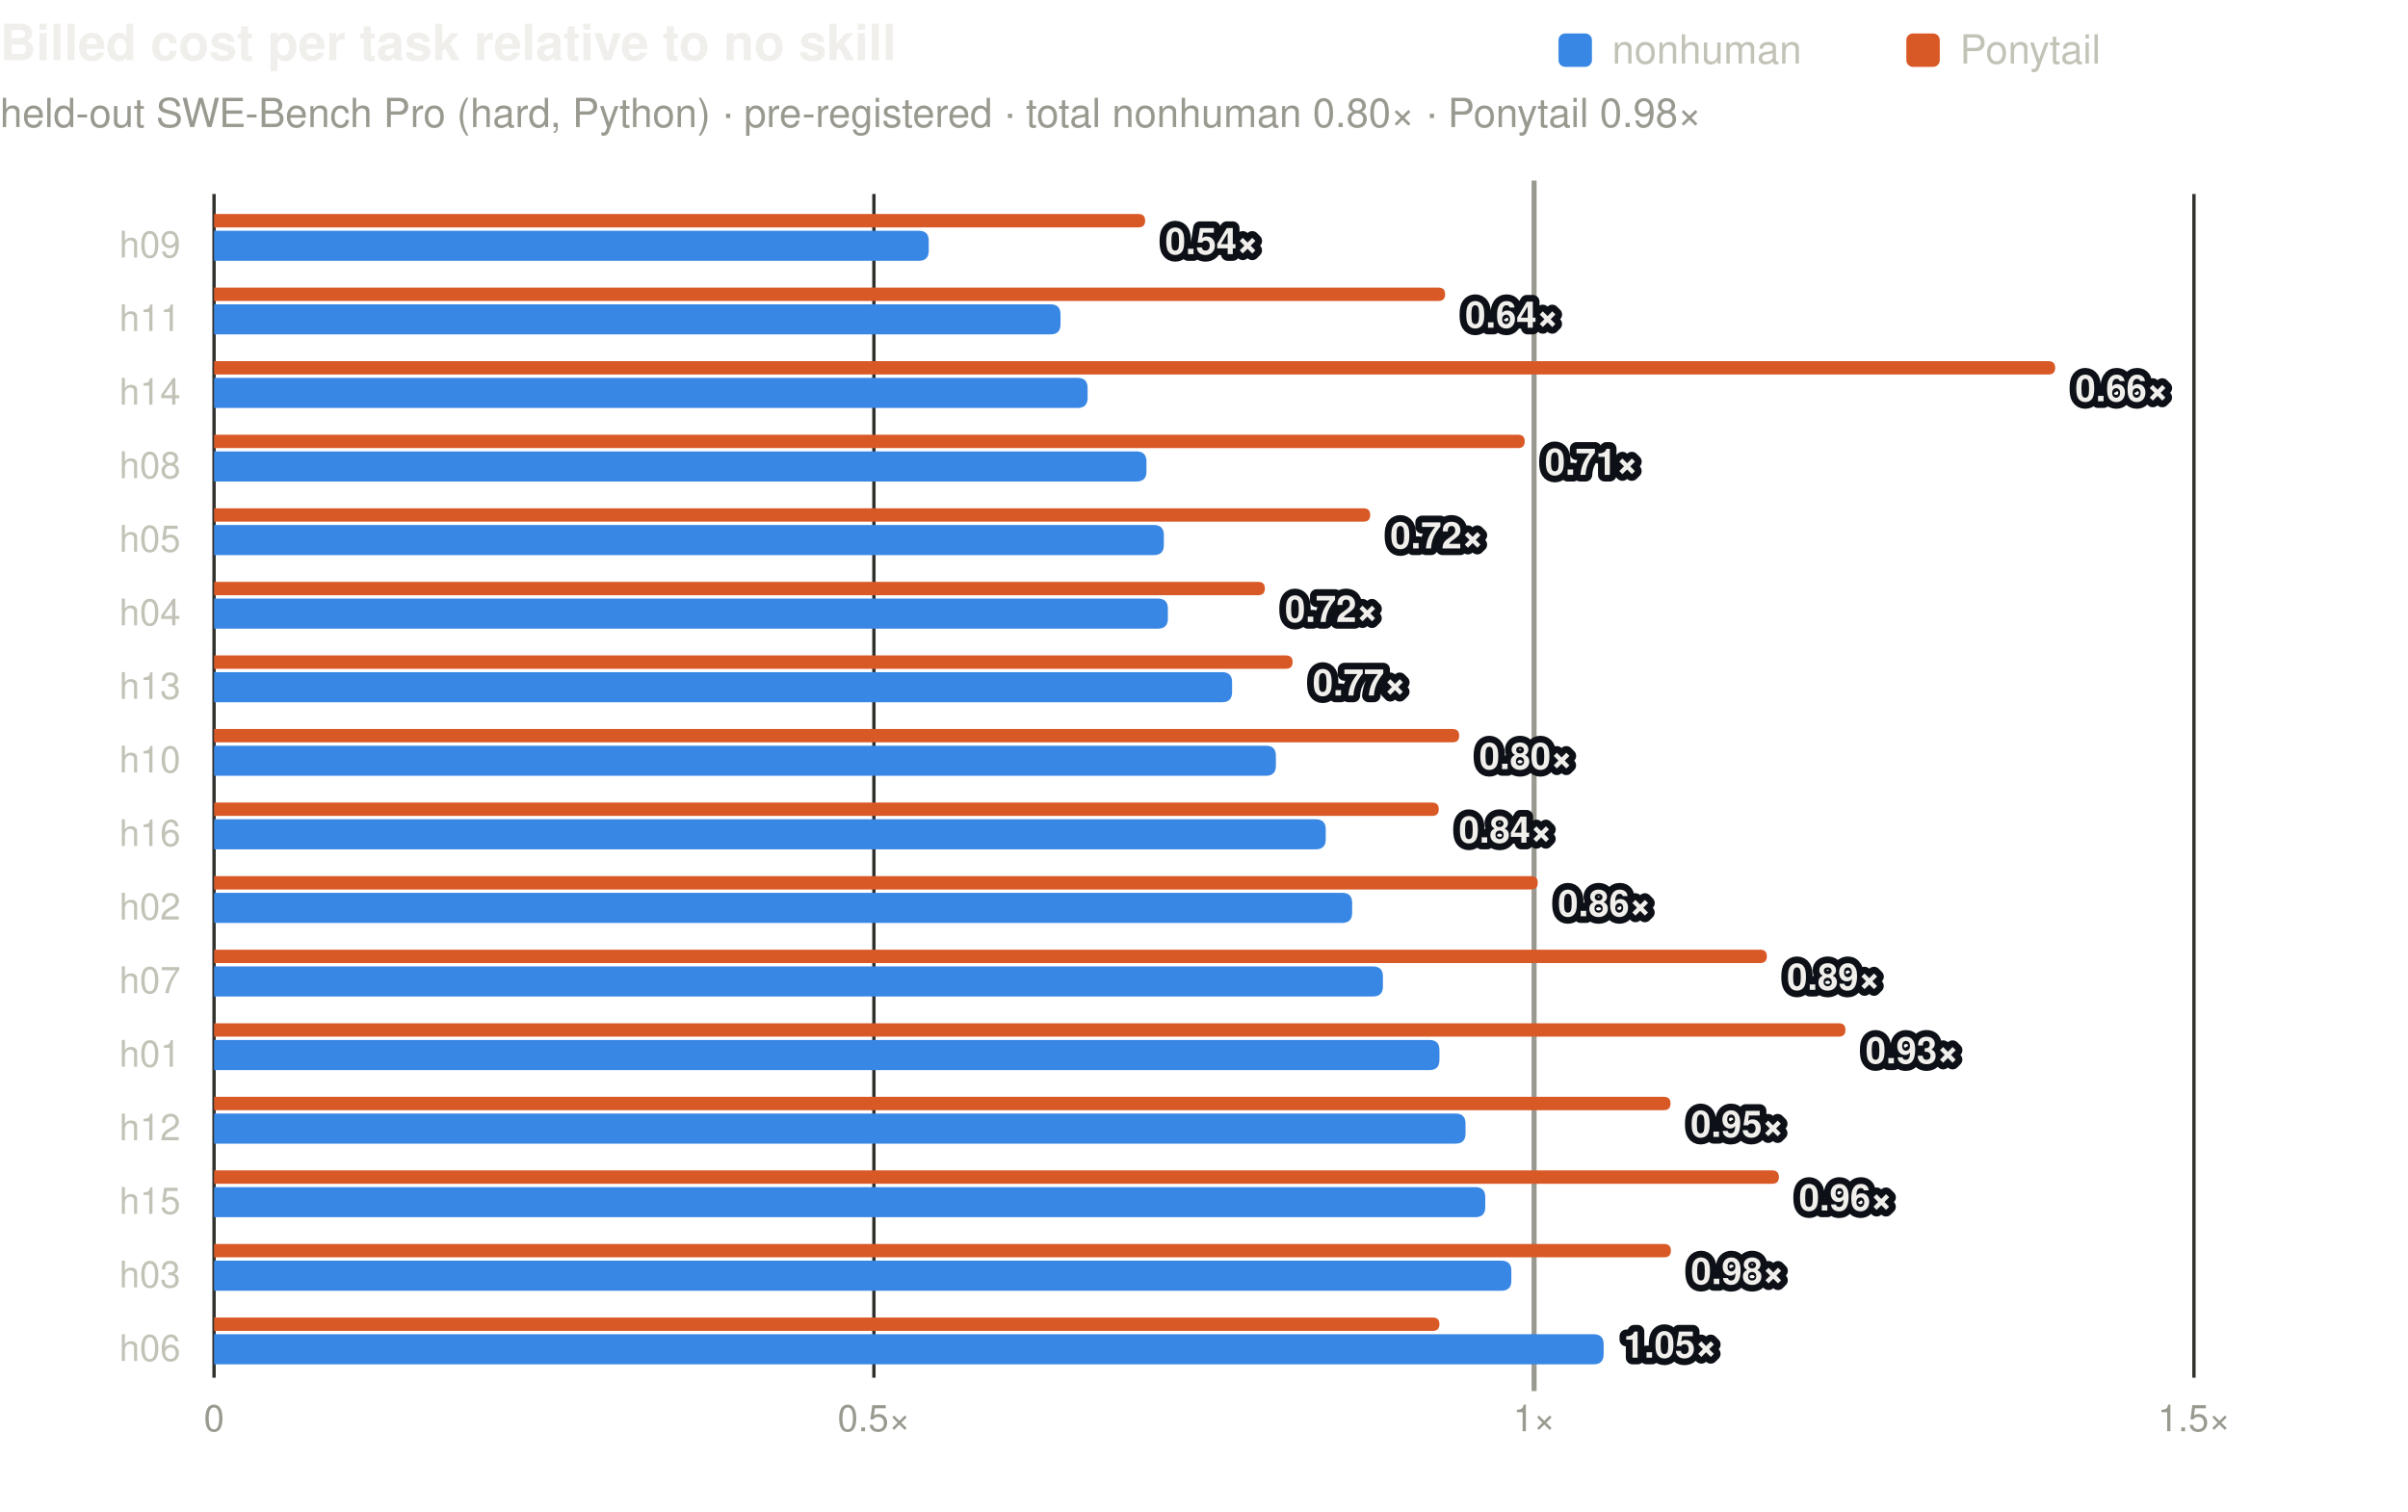
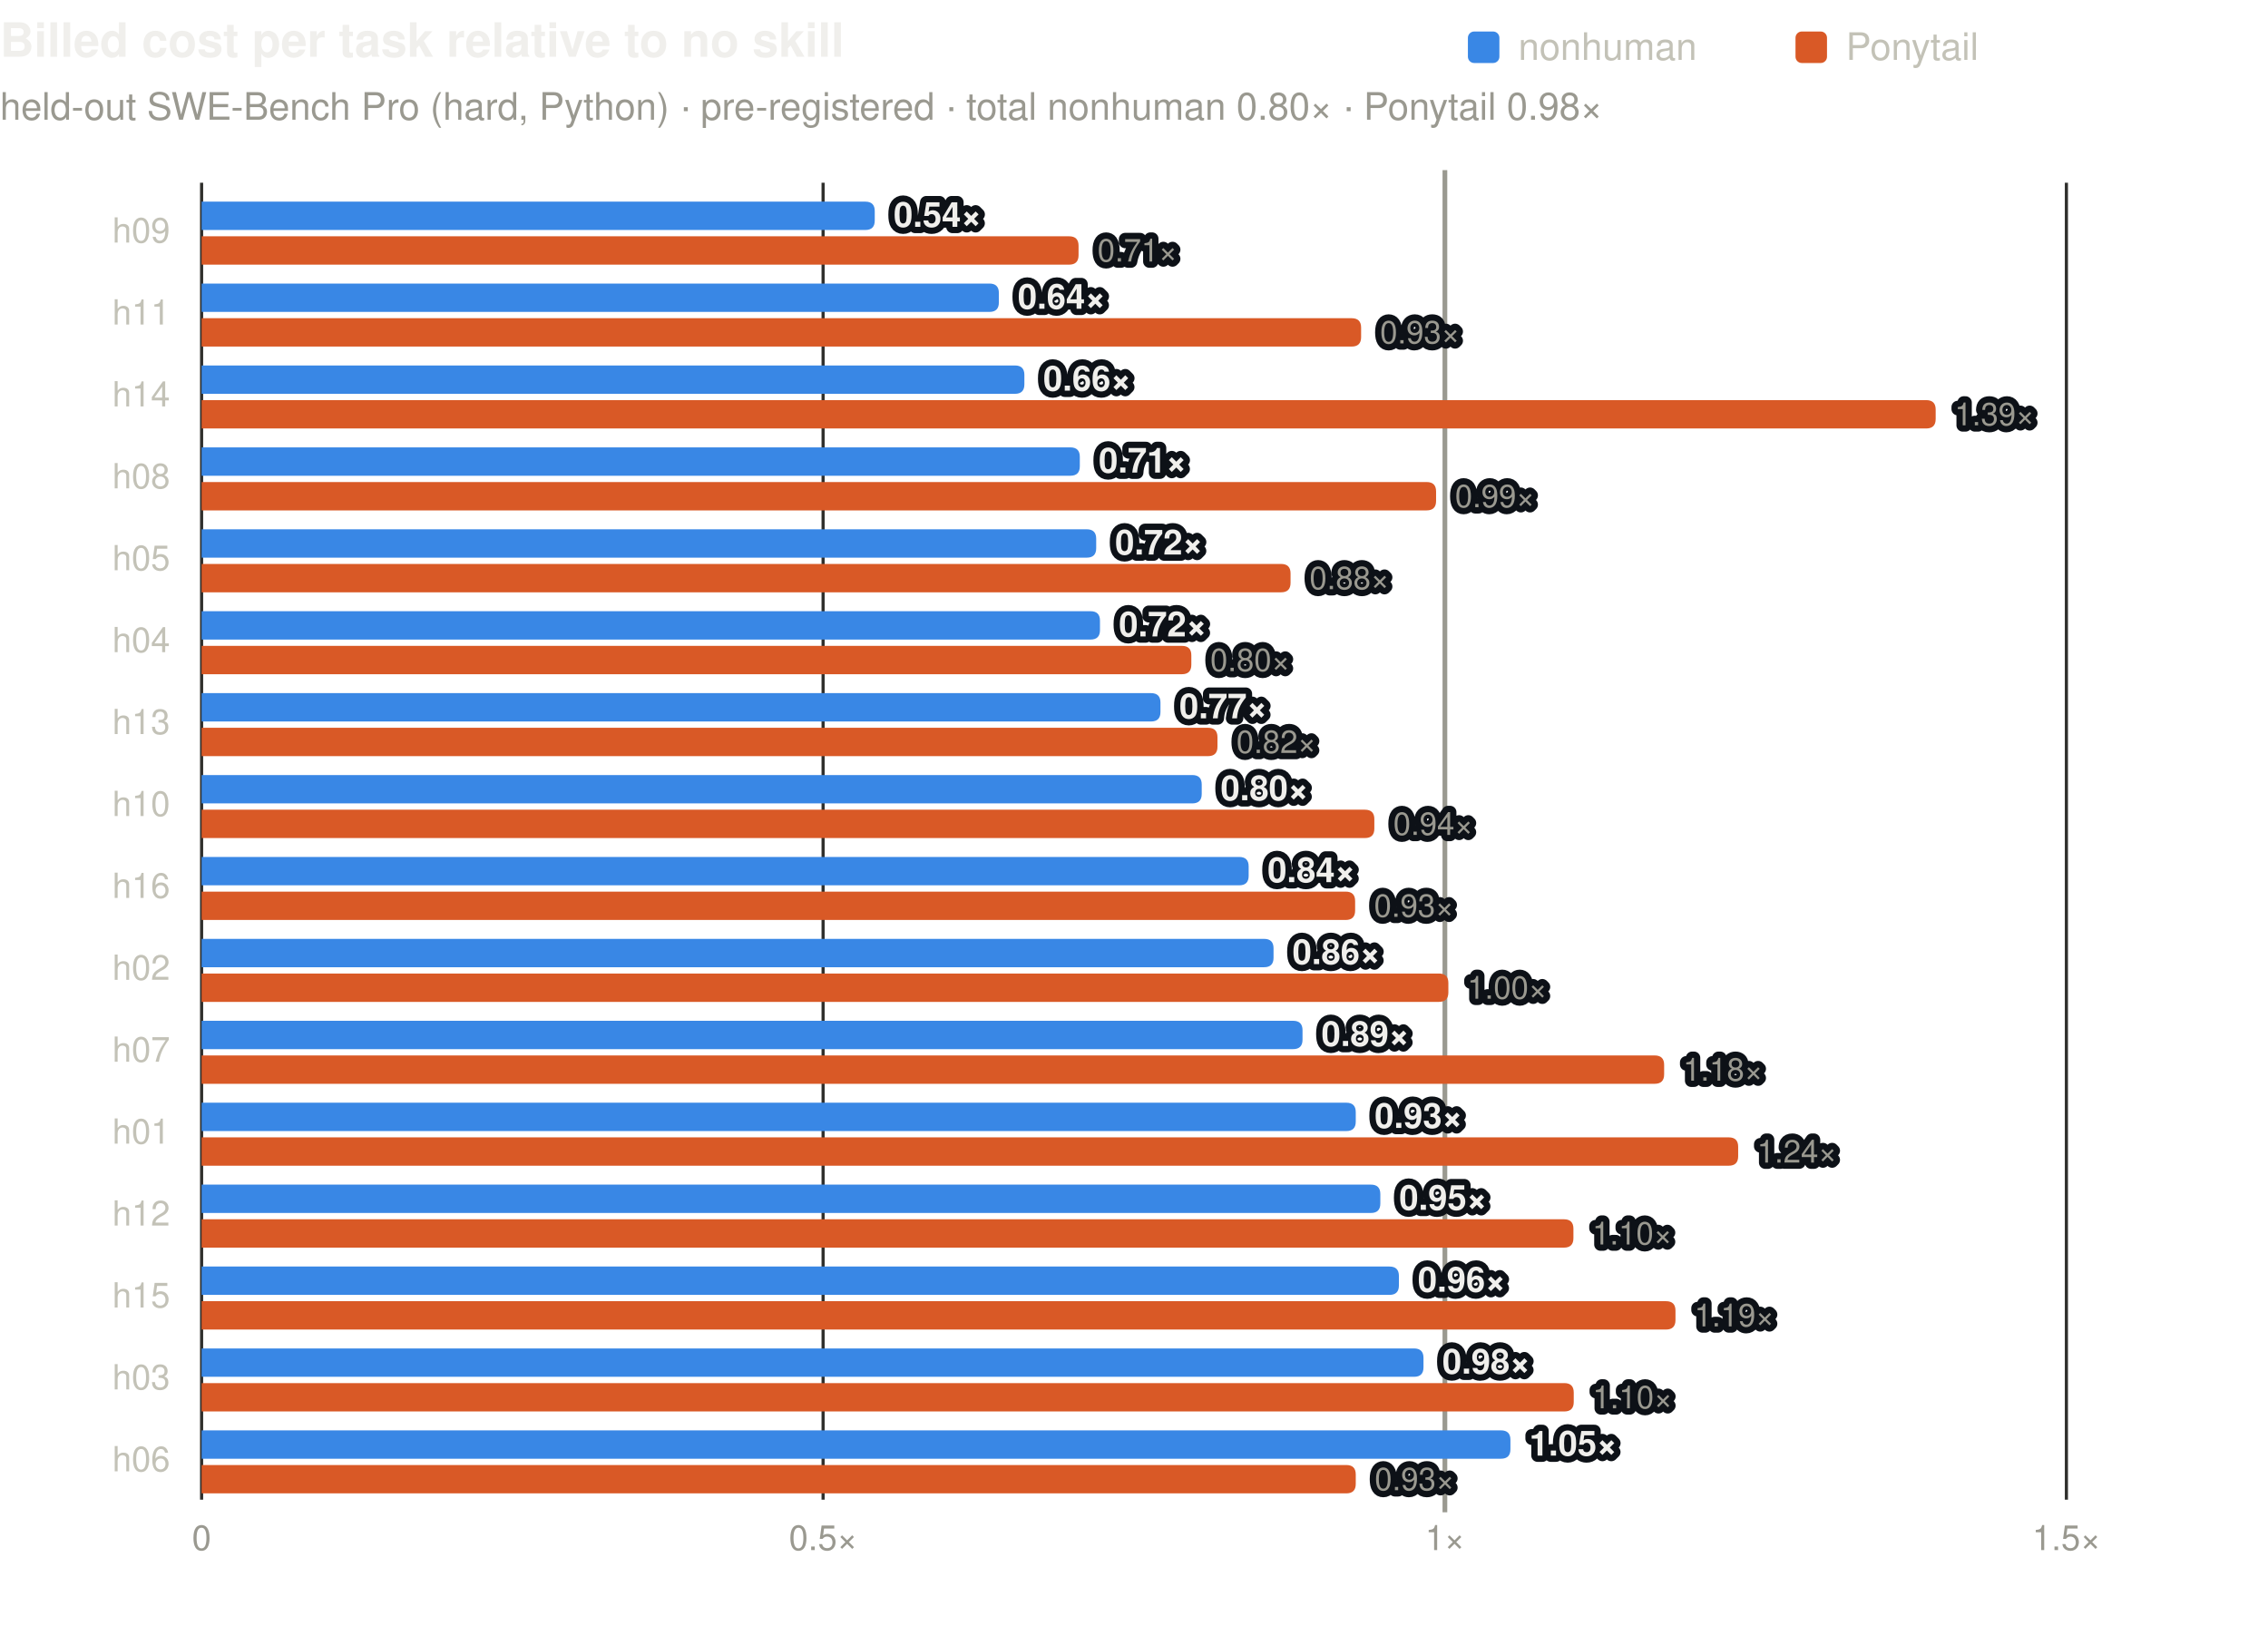
- <svg xmlns="http://www.w3.org/2000/svg" width="720" height="452" viewBox="0 0 720 452" font-family="-apple-system,BlinkMacSystemFont,'Segoe UI',Helvetica,Arial,sans-serif" role="img" aria-label="Billed cost per held-out task relative to no skill">
+ <svg xmlns="http://www.w3.org/2000/svg" width="720" height="516" viewBox="0 0 720 516" font-family="-apple-system,BlinkMacSystemFont,'Segoe UI',Helvetica,Arial,sans-serif" role="img" aria-label="Billed cost per held-out task relative to no skill">
  <text x="0.0" y="18.0" fill="#f0efec" font-size="15" font-weight="600" text-anchor="start">Billed cost per task relative to no skill</text>
  <text x="0.0" y="38.0" fill="#9a9990" font-size="12" font-weight="400" text-anchor="start">held-out SWE-Bench Pro (hard, Python) · pre-registered · total nonhuman 0.80× · Ponytail 0.98×</text>
  <rect x="466" y="10" width="10" height="10" rx="2" fill="#3987e5" />
  <text x="482.0" y="19.0" fill="#c3c2b7" font-size="12" font-weight="400" text-anchor="start">nonhuman</text>
  <rect x="570" y="10" width="10" height="10" rx="2" fill="#d95926" />
  <text x="586.0" y="19.0" fill="#c3c2b7" font-size="12" font-weight="400" text-anchor="start">Ponytail</text>
-   <line x1="64.0" y1="58" x2="64.0" y2="412" stroke="#30302d" stroke-width="1" />
-   <text x="64.0" y="428.0" fill="#9a9990" font-size="11" font-weight="400" text-anchor="middle">0</text>
-   <line x1="261.3" y1="58" x2="261.3" y2="412" stroke="#30302d" stroke-width="1" />
-   <text x="261.3" y="428.0" fill="#9a9990" font-size="11" font-weight="400" text-anchor="middle">0.5×</text>
-   <line x1="458.7" y1="58" x2="458.7" y2="412" stroke="#30302d" stroke-width="1" />
-   <text x="458.7" y="428.0" fill="#9a9990" font-size="11" font-weight="400" text-anchor="middle">1×</text>
-   <line x1="656.0" y1="58" x2="656.0" y2="412" stroke="#30302d" stroke-width="1" />
-   <text x="656.0" y="428.0" fill="#9a9990" font-size="11" font-weight="400" text-anchor="middle">1.5×</text>
-   <line x1="458.7" y1="54" x2="458.7" y2="416" stroke="#9a9990" stroke-width="1.5" />
+   <line x1="64.0" y1="58" x2="64.0" y2="476" stroke="#30302d" stroke-width="1" />
+   <text x="64.0" y="492.0" fill="#9a9990" font-size="11" font-weight="400" text-anchor="middle">0</text>
+   <line x1="261.3" y1="58" x2="261.3" y2="476" stroke="#30302d" stroke-width="1" />
+   <text x="261.3" y="492.0" fill="#9a9990" font-size="11" font-weight="400" text-anchor="middle">0.5×</text>
+   <line x1="458.7" y1="58" x2="458.7" y2="476" stroke="#30302d" stroke-width="1" />
+   <text x="458.7" y="492.0" fill="#9a9990" font-size="11" font-weight="400" text-anchor="middle">1×</text>
+   <line x1="656.0" y1="58" x2="656.0" y2="476" stroke="#30302d" stroke-width="1" />
+   <text x="656.0" y="492.0" fill="#9a9990" font-size="11" font-weight="400" text-anchor="middle">1.5×</text>
+   <line x1="458.7" y1="54" x2="458.7" y2="480" stroke="#9a9990" stroke-width="1.5" />
  <text x="54.0" y="77.0" fill="#c3c2b7" font-size="11" font-weight="400" text-anchor="end">h09</text>
-   <path d="M64.0,64.0 H340.4 Q342.4,64.0 342.4,66.0 V66.0 Q342.4,68.0 340.4,68.0 H64.0 Z" fill="#d95926" />
-   <path d="M64.0,69.0 H274.7 Q277.7,69.0 277.7,72.0 V75.0 Q277.7,78.0 274.7,78.0 H64.0 Z" fill="#3987e5" />
-   <text x="348.4" y="76.0" fill="#f0efec" font-size="11" font-weight="600" text-anchor="start" stroke="#0d1117" stroke-width="4" paint-order="stroke" stroke-linejoin="round">0.54×</text>
-   <text x="54.0" y="99.0" fill="#c3c2b7" font-size="11" font-weight="400" text-anchor="end">h11</text>
-   <path d="M64.0,86.0 H430.1 Q432.1,86.0 432.1,88.0 V88.0 Q432.1,90.0 430.1,90.0 H64.0 Z" fill="#d95926" />
-   <path d="M64.0,91.0 H314.1 Q317.1,91.0 317.1,94.0 V97.0 Q317.1,100.0 314.1,100.0 H64.0 Z" fill="#3987e5" />
-   <text x="438.1" y="98.0" fill="#f0efec" font-size="11" font-weight="600" text-anchor="start" stroke="#0d1117" stroke-width="4" paint-order="stroke" stroke-linejoin="round">0.64×</text>
-   <text x="54.0" y="121.0" fill="#c3c2b7" font-size="11" font-weight="400" text-anchor="end">h14</text>
-   <path d="M64.0,108.0 H612.5 Q614.5,108.0 614.5,110.0 V110.0 Q614.5,112.0 612.5,112.0 H64.0 Z" fill="#d95926" />
-   <path d="M64.0,113.0 H322.2 Q325.2,113.0 325.2,116.0 V119.0 Q325.2,122.0 322.2,122.0 H64.0 Z" fill="#3987e5" />
-   <text x="620.5" y="120.0" fill="#f0efec" font-size="11" font-weight="600" text-anchor="start" stroke="#0d1117" stroke-width="4" paint-order="stroke" stroke-linejoin="round">0.66×</text>
-   <text x="54.0" y="143.0" fill="#c3c2b7" font-size="11" font-weight="400" text-anchor="end">h08</text>
-   <path d="M64.0,130.0 H453.9 Q455.9,130.0 455.9,132.0 V132.0 Q455.9,134.0 453.9,134.0 H64.0 Z" fill="#d95926" />
-   <path d="M64.0,135.0 H339.8 Q342.8,135.0 342.8,138.0 V141.0 Q342.8,144.0 339.8,144.0 H64.0 Z" fill="#3987e5" />
-   <text x="461.9" y="142.0" fill="#f0efec" font-size="11" font-weight="600" text-anchor="start" stroke="#0d1117" stroke-width="4" paint-order="stroke" stroke-linejoin="round">0.71×</text>
-   <text x="54.0" y="165.0" fill="#c3c2b7" font-size="11" font-weight="400" text-anchor="end">h05</text>
-   <path d="M64.0,152.0 H407.7 Q409.7,152.0 409.7,154.0 V154.0 Q409.7,156.0 407.7,156.0 H64.0 Z" fill="#d95926" />
-   <path d="M64.0,157.0 H345.0 Q348.0,157.0 348.0,160.0 V163.0 Q348.0,166.0 345.0,166.0 H64.0 Z" fill="#3987e5" />
-   <text x="415.7" y="164.0" fill="#f0efec" font-size="11" font-weight="600" text-anchor="start" stroke="#0d1117" stroke-width="4" paint-order="stroke" stroke-linejoin="round">0.72×</text>
-   <text x="54.0" y="187.0" fill="#c3c2b7" font-size="11" font-weight="400" text-anchor="end">h04</text>
-   <path d="M64.0,174.0 H376.2 Q378.2,174.0 378.2,176.0 V176.0 Q378.2,178.0 376.2,178.0 H64.0 Z" fill="#d95926" />
-   <path d="M64.0,179.0 H346.2 Q349.2,179.0 349.2,182.0 V185.0 Q349.2,188.0 346.2,188.0 H64.0 Z" fill="#3987e5" />
-   <text x="384.2" y="186.0" fill="#f0efec" font-size="11" font-weight="600" text-anchor="start" stroke="#0d1117" stroke-width="4" paint-order="stroke" stroke-linejoin="round">0.72×</text>
-   <text x="54.0" y="209.0" fill="#c3c2b7" font-size="11" font-weight="400" text-anchor="end">h13</text>
-   <path d="M64.0,196.0 H384.5 Q386.5,196.0 386.5,198.0 V198.0 Q386.5,200.0 384.5,200.0 H64.0 Z" fill="#d95926" />
-   <path d="M64.0,201.0 H365.4 Q368.4,201.0 368.4,204.0 V207.0 Q368.4,210.0 365.4,210.0 H64.0 Z" fill="#3987e5" />
-   <text x="392.5" y="208.0" fill="#f0efec" font-size="11" font-weight="600" text-anchor="start" stroke="#0d1117" stroke-width="4" paint-order="stroke" stroke-linejoin="round">0.77×</text>
-   <text x="54.0" y="231.0" fill="#c3c2b7" font-size="11" font-weight="400" text-anchor="end">h10</text>
-   <path d="M64.0,218.0 H434.3 Q436.3,218.0 436.3,220.0 V220.0 Q436.3,222.0 434.3,222.0 H64.0 Z" fill="#d95926" />
-   <path d="M64.0,223.0 H378.5 Q381.5,223.0 381.5,226.0 V229.0 Q381.5,232.0 378.5,232.0 H64.0 Z" fill="#3987e5" />
-   <text x="442.3" y="230.0" fill="#f0efec" font-size="11" font-weight="600" text-anchor="start" stroke="#0d1117" stroke-width="4" paint-order="stroke" stroke-linejoin="round">0.80×</text>
-   <text x="54.0" y="253.0" fill="#c3c2b7" font-size="11" font-weight="400" text-anchor="end">h16</text>
-   <path d="M64.0,240.0 H428.2 Q430.2,240.0 430.2,242.0 V242.0 Q430.2,244.0 428.2,244.0 H64.0 Z" fill="#d95926" />
-   <path d="M64.0,245.0 H393.4 Q396.4,245.0 396.4,248.0 V251.0 Q396.4,254.0 393.4,254.0 H64.0 Z" fill="#3987e5" />
-   <text x="436.2" y="252.0" fill="#f0efec" font-size="11" font-weight="600" text-anchor="start" stroke="#0d1117" stroke-width="4" paint-order="stroke" stroke-linejoin="round">0.84×</text>
-   <text x="54.0" y="275.0" fill="#c3c2b7" font-size="11" font-weight="400" text-anchor="end">h02</text>
-   <path d="M64.0,262.0 H457.8 Q459.8,262.0 459.8,264.0 V264.0 Q459.8,266.0 457.8,266.0 H64.0 Z" fill="#d95926" />
-   <path d="M64.0,267.0 H401.3 Q404.3,267.0 404.3,270.0 V273.0 Q404.3,276.0 401.3,276.0 H64.0 Z" fill="#3987e5" />
-   <text x="465.8" y="274.0" fill="#f0efec" font-size="11" font-weight="600" text-anchor="start" stroke="#0d1117" stroke-width="4" paint-order="stroke" stroke-linejoin="round">0.86×</text>
-   <text x="54.0" y="297.0" fill="#c3c2b7" font-size="11" font-weight="400" text-anchor="end">h07</text>
-   <path d="M64.0,284.0 H526.3 Q528.3,284.0 528.3,286.0 V286.0 Q528.3,288.0 526.3,288.0 H64.0 Z" fill="#d95926" />
-   <path d="M64.0,289.0 H410.5 Q413.5,289.0 413.5,292.0 V295.0 Q413.5,298.0 410.5,298.0 H64.0 Z" fill="#3987e5" />
-   <text x="534.3" y="296.0" fill="#f0efec" font-size="11" font-weight="600" text-anchor="start" stroke="#0d1117" stroke-width="4" paint-order="stroke" stroke-linejoin="round">0.89×</text>
-   <text x="54.0" y="319.0" fill="#c3c2b7" font-size="11" font-weight="400" text-anchor="end">h01</text>
-   <path d="M64.0,306.0 H549.8 Q551.8,306.0 551.8,308.0 V308.0 Q551.8,310.0 549.8,310.0 H64.0 Z" fill="#d95926" />
-   <path d="M64.0,311.0 H427.4 Q430.4,311.0 430.4,314.0 V317.0 Q430.4,320.0 427.4,320.0 H64.0 Z" fill="#3987e5" />
-   <text x="557.8" y="318.0" fill="#f0efec" font-size="11" font-weight="600" text-anchor="start" stroke="#0d1117" stroke-width="4" paint-order="stroke" stroke-linejoin="round">0.93×</text>
-   <text x="54.0" y="341.0" fill="#c3c2b7" font-size="11" font-weight="400" text-anchor="end">h12</text>
-   <path d="M64.0,328.0 H497.5 Q499.5,328.0 499.5,330.0 V330.0 Q499.5,332.0 497.5,332.0 H64.0 Z" fill="#d95926" />
-   <path d="M64.0,333.0 H435.2 Q438.2,333.0 438.2,336.0 V339.0 Q438.2,342.0 435.2,342.0 H64.0 Z" fill="#3987e5" />
-   <text x="505.5" y="340.0" fill="#f0efec" font-size="11" font-weight="600" text-anchor="start" stroke="#0d1117" stroke-width="4" paint-order="stroke" stroke-linejoin="round">0.95×</text>
-   <text x="54.0" y="363.0" fill="#c3c2b7" font-size="11" font-weight="400" text-anchor="end">h15</text>
-   <path d="M64.0,350.0 H529.9 Q531.9,350.0 531.9,352.0 V352.0 Q531.9,354.0 529.9,354.0 H64.0 Z" fill="#d95926" />
-   <path d="M64.0,355.0 H441.1 Q444.1,355.0 444.1,358.0 V361.0 Q444.1,364.0 441.1,364.0 H64.0 Z" fill="#3987e5" />
-   <text x="537.9" y="362.0" fill="#f0efec" font-size="11" font-weight="600" text-anchor="start" stroke="#0d1117" stroke-width="4" paint-order="stroke" stroke-linejoin="round">0.96×</text>
-   <text x="54.0" y="385.0" fill="#c3c2b7" font-size="11" font-weight="400" text-anchor="end">h03</text>
-   <path d="M64.0,372.0 H497.6 Q499.6,372.0 499.6,374.0 V374.0 Q499.6,376.0 497.6,376.0 H64.0 Z" fill="#d95926" />
-   <path d="M64.0,377.0 H448.9 Q451.9,377.0 451.9,380.0 V383.0 Q451.9,386.0 448.9,386.0 H64.0 Z" fill="#3987e5" />
-   <text x="505.6" y="384.0" fill="#f0efec" font-size="11" font-weight="600" text-anchor="start" stroke="#0d1117" stroke-width="4" paint-order="stroke" stroke-linejoin="round">0.98×</text>
-   <text x="54.0" y="407.0" fill="#c3c2b7" font-size="11" font-weight="400" text-anchor="end">h06</text>
-   <path d="M64.0,394.0 H428.4 Q430.4,394.0 430.4,396.0 V396.0 Q430.4,398.0 428.4,398.0 H64.0 Z" fill="#d95926" />
-   <path d="M64.0,399.0 H476.5 Q479.5,399.0 479.5,402.0 V405.0 Q479.5,408.0 476.5,408.0 H64.0 Z" fill="#3987e5" />
-   <text x="485.5" y="406.0" fill="#f0efec" font-size="11" font-weight="600" text-anchor="start" stroke="#0d1117" stroke-width="4" paint-order="stroke" stroke-linejoin="round">1.05×</text>
+   <path d="M64.0,64.0 H274.7 Q277.7,64.0 277.7,67.0 V70.0 Q277.7,73.0 274.7,73.0 H64.0 Z" fill="#3987e5" />
+   <text x="283.7" y="72.0" fill="#f0efec" font-size="11" font-weight="600" text-anchor="start" stroke="#0d1117" stroke-width="4" paint-order="stroke" stroke-linejoin="round">0.54×</text>
+   <path d="M64.0,75.0 H339.4 Q342.4,75.0 342.4,78.0 V81.0 Q342.4,84.0 339.4,84.0 H64.0 Z" fill="#d95926" />
+   <text x="348.4" y="83.0" fill="#9a9990" font-size="10" font-weight="400" text-anchor="start" stroke="#0d1117" stroke-width="4" paint-order="stroke" stroke-linejoin="round">0.71×</text>
+   <text x="54.0" y="103.0" fill="#c3c2b7" font-size="11" font-weight="400" text-anchor="end">h11</text>
+   <path d="M64.0,90.0 H314.1 Q317.1,90.0 317.1,93.0 V96.0 Q317.1,99.0 314.1,99.0 H64.0 Z" fill="#3987e5" />
+   <text x="323.1" y="98.0" fill="#f0efec" font-size="11" font-weight="600" text-anchor="start" stroke="#0d1117" stroke-width="4" paint-order="stroke" stroke-linejoin="round">0.64×</text>
+   <path d="M64.0,101.0 H429.1 Q432.1,101.0 432.1,104.0 V107.0 Q432.1,110.0 429.1,110.0 H64.0 Z" fill="#d95926" />
+   <text x="438.1" y="109.0" fill="#9a9990" font-size="10" font-weight="400" text-anchor="start" stroke="#0d1117" stroke-width="4" paint-order="stroke" stroke-linejoin="round">0.93×</text>
+   <text x="54.0" y="129.0" fill="#c3c2b7" font-size="11" font-weight="400" text-anchor="end">h14</text>
+   <path d="M64.0,116.0 H322.2 Q325.2,116.0 325.2,119.0 V122.0 Q325.2,125.0 322.2,125.0 H64.0 Z" fill="#3987e5" />
+   <text x="331.2" y="124.0" fill="#f0efec" font-size="11" font-weight="600" text-anchor="start" stroke="#0d1117" stroke-width="4" paint-order="stroke" stroke-linejoin="round">0.66×</text>
+   <path d="M64.0,127.0 H611.5 Q614.5,127.0 614.5,130.0 V133.0 Q614.5,136.0 611.5,136.0 H64.0 Z" fill="#d95926" />
+   <text x="620.5" y="135.0" fill="#9a9990" font-size="10" font-weight="400" text-anchor="start" stroke="#0d1117" stroke-width="4" paint-order="stroke" stroke-linejoin="round">1.39×</text>
+   <text x="54.0" y="155.0" fill="#c3c2b7" font-size="11" font-weight="400" text-anchor="end">h08</text>
+   <path d="M64.0,142.0 H339.8 Q342.8,142.0 342.8,145.0 V148.0 Q342.8,151.0 339.8,151.0 H64.0 Z" fill="#3987e5" />
+   <text x="348.8" y="150.0" fill="#f0efec" font-size="11" font-weight="600" text-anchor="start" stroke="#0d1117" stroke-width="4" paint-order="stroke" stroke-linejoin="round">0.71×</text>
+   <path d="M64.0,153.0 H452.9 Q455.9,153.0 455.9,156.0 V159.0 Q455.9,162.0 452.9,162.0 H64.0 Z" fill="#d95926" />
+   <text x="461.9" y="161.0" fill="#9a9990" font-size="10" font-weight="400" text-anchor="start" stroke="#0d1117" stroke-width="4" paint-order="stroke" stroke-linejoin="round">0.99×</text>
+   <text x="54.0" y="181.0" fill="#c3c2b7" font-size="11" font-weight="400" text-anchor="end">h05</text>
+   <path d="M64.0,168.0 H345.0 Q348.0,168.0 348.0,171.0 V174.0 Q348.0,177.0 345.0,177.0 H64.0 Z" fill="#3987e5" />
+   <text x="354.0" y="176.0" fill="#f0efec" font-size="11" font-weight="600" text-anchor="start" stroke="#0d1117" stroke-width="4" paint-order="stroke" stroke-linejoin="round">0.72×</text>
+   <path d="M64.0,179.0 H406.7 Q409.7,179.0 409.7,182.0 V185.0 Q409.7,188.0 406.7,188.0 H64.0 Z" fill="#d95926" />
+   <text x="415.7" y="187.0" fill="#9a9990" font-size="10" font-weight="400" text-anchor="start" stroke="#0d1117" stroke-width="4" paint-order="stroke" stroke-linejoin="round">0.88×</text>
+   <text x="54.0" y="207.0" fill="#c3c2b7" font-size="11" font-weight="400" text-anchor="end">h04</text>
+   <path d="M64.0,194.0 H346.2 Q349.2,194.0 349.2,197.0 V200.0 Q349.2,203.0 346.2,203.0 H64.0 Z" fill="#3987e5" />
+   <text x="355.2" y="202.0" fill="#f0efec" font-size="11" font-weight="600" text-anchor="start" stroke="#0d1117" stroke-width="4" paint-order="stroke" stroke-linejoin="round">0.72×</text>
+   <path d="M64.0,205.0 H375.2 Q378.2,205.0 378.2,208.0 V211.0 Q378.2,214.0 375.2,214.0 H64.0 Z" fill="#d95926" />
+   <text x="384.2" y="213.0" fill="#9a9990" font-size="10" font-weight="400" text-anchor="start" stroke="#0d1117" stroke-width="4" paint-order="stroke" stroke-linejoin="round">0.80×</text>
+   <text x="54.0" y="233.0" fill="#c3c2b7" font-size="11" font-weight="400" text-anchor="end">h13</text>
+   <path d="M64.0,220.0 H365.4 Q368.4,220.0 368.4,223.0 V226.0 Q368.4,229.0 365.4,229.0 H64.0 Z" fill="#3987e5" />
+   <text x="374.4" y="228.0" fill="#f0efec" font-size="11" font-weight="600" text-anchor="start" stroke="#0d1117" stroke-width="4" paint-order="stroke" stroke-linejoin="round">0.77×</text>
+   <path d="M64.0,231.0 H383.5 Q386.5,231.0 386.5,234.0 V237.0 Q386.5,240.0 383.5,240.0 H64.0 Z" fill="#d95926" />
+   <text x="392.5" y="239.0" fill="#9a9990" font-size="10" font-weight="400" text-anchor="start" stroke="#0d1117" stroke-width="4" paint-order="stroke" stroke-linejoin="round">0.82×</text>
+   <text x="54.0" y="259.0" fill="#c3c2b7" font-size="11" font-weight="400" text-anchor="end">h10</text>
+   <path d="M64.0,246.0 H378.5 Q381.5,246.0 381.5,249.0 V252.0 Q381.5,255.0 378.5,255.0 H64.0 Z" fill="#3987e5" />
+   <text x="387.5" y="254.0" fill="#f0efec" font-size="11" font-weight="600" text-anchor="start" stroke="#0d1117" stroke-width="4" paint-order="stroke" stroke-linejoin="round">0.80×</text>
+   <path d="M64.0,257.0 H433.3 Q436.3,257.0 436.3,260.0 V263.0 Q436.3,266.0 433.3,266.0 H64.0 Z" fill="#d95926" />
+   <text x="442.3" y="265.0" fill="#9a9990" font-size="10" font-weight="400" text-anchor="start" stroke="#0d1117" stroke-width="4" paint-order="stroke" stroke-linejoin="round">0.94×</text>
+   <text x="54.0" y="285.0" fill="#c3c2b7" font-size="11" font-weight="400" text-anchor="end">h16</text>
+   <path d="M64.0,272.0 H393.4 Q396.4,272.0 396.4,275.0 V278.0 Q396.4,281.0 393.4,281.0 H64.0 Z" fill="#3987e5" />
+   <text x="402.4" y="280.0" fill="#f0efec" font-size="11" font-weight="600" text-anchor="start" stroke="#0d1117" stroke-width="4" paint-order="stroke" stroke-linejoin="round">0.84×</text>
+   <path d="M64.0,283.0 H427.2 Q430.2,283.0 430.2,286.0 V289.0 Q430.2,292.0 427.2,292.0 H64.0 Z" fill="#d95926" />
+   <text x="436.2" y="291.0" fill="#9a9990" font-size="10" font-weight="400" text-anchor="start" stroke="#0d1117" stroke-width="4" paint-order="stroke" stroke-linejoin="round">0.93×</text>
+   <text x="54.0" y="311.0" fill="#c3c2b7" font-size="11" font-weight="400" text-anchor="end">h02</text>
+   <path d="M64.0,298.0 H401.3 Q404.3,298.0 404.3,301.0 V304.0 Q404.3,307.0 401.3,307.0 H64.0 Z" fill="#3987e5" />
+   <text x="410.3" y="306.0" fill="#f0efec" font-size="11" font-weight="600" text-anchor="start" stroke="#0d1117" stroke-width="4" paint-order="stroke" stroke-linejoin="round">0.86×</text>
+   <path d="M64.0,309.0 H456.8 Q459.8,309.0 459.8,312.0 V315.0 Q459.8,318.0 456.8,318.0 H64.0 Z" fill="#d95926" />
+   <text x="465.8" y="317.0" fill="#9a9990" font-size="10" font-weight="400" text-anchor="start" stroke="#0d1117" stroke-width="4" paint-order="stroke" stroke-linejoin="round">1.00×</text>
+   <text x="54.0" y="337.0" fill="#c3c2b7" font-size="11" font-weight="400" text-anchor="end">h07</text>
+   <path d="M64.0,324.0 H410.5 Q413.5,324.0 413.5,327.0 V330.0 Q413.5,333.0 410.5,333.0 H64.0 Z" fill="#3987e5" />
+   <text x="419.5" y="332.0" fill="#f0efec" font-size="11" font-weight="600" text-anchor="start" stroke="#0d1117" stroke-width="4" paint-order="stroke" stroke-linejoin="round">0.89×</text>
+   <path d="M64.0,335.0 H525.3 Q528.3,335.0 528.3,338.0 V341.0 Q528.3,344.0 525.3,344.0 H64.0 Z" fill="#d95926" />
+   <text x="534.3" y="343.0" fill="#9a9990" font-size="10" font-weight="400" text-anchor="start" stroke="#0d1117" stroke-width="4" paint-order="stroke" stroke-linejoin="round">1.18×</text>
+   <text x="54.0" y="363.0" fill="#c3c2b7" font-size="11" font-weight="400" text-anchor="end">h01</text>
+   <path d="M64.0,350.0 H427.4 Q430.4,350.0 430.4,353.0 V356.0 Q430.4,359.0 427.4,359.0 H64.0 Z" fill="#3987e5" />
+   <text x="436.4" y="358.0" fill="#f0efec" font-size="11" font-weight="600" text-anchor="start" stroke="#0d1117" stroke-width="4" paint-order="stroke" stroke-linejoin="round">0.93×</text>
+   <path d="M64.0,361.0 H548.8 Q551.8,361.0 551.8,364.0 V367.0 Q551.8,370.0 548.8,370.0 H64.0 Z" fill="#d95926" />
+   <text x="557.8" y="369.0" fill="#9a9990" font-size="10" font-weight="400" text-anchor="start" stroke="#0d1117" stroke-width="4" paint-order="stroke" stroke-linejoin="round">1.24×</text>
+   <text x="54.0" y="389.0" fill="#c3c2b7" font-size="11" font-weight="400" text-anchor="end">h12</text>
+   <path d="M64.0,376.0 H435.2 Q438.2,376.0 438.2,379.0 V382.0 Q438.2,385.0 435.2,385.0 H64.0 Z" fill="#3987e5" />
+   <text x="444.2" y="384.0" fill="#f0efec" font-size="11" font-weight="600" text-anchor="start" stroke="#0d1117" stroke-width="4" paint-order="stroke" stroke-linejoin="round">0.95×</text>
+   <path d="M64.0,387.0 H496.5 Q499.5,387.0 499.5,390.0 V393.0 Q499.5,396.0 496.5,396.0 H64.0 Z" fill="#d95926" />
+   <text x="505.5" y="395.0" fill="#9a9990" font-size="10" font-weight="400" text-anchor="start" stroke="#0d1117" stroke-width="4" paint-order="stroke" stroke-linejoin="round">1.10×</text>
+   <text x="54.0" y="415.0" fill="#c3c2b7" font-size="11" font-weight="400" text-anchor="end">h15</text>
+   <path d="M64.0,402.0 H441.1 Q444.1,402.0 444.1,405.0 V408.0 Q444.1,411.0 441.1,411.0 H64.0 Z" fill="#3987e5" />
+   <text x="450.1" y="410.0" fill="#f0efec" font-size="11" font-weight="600" text-anchor="start" stroke="#0d1117" stroke-width="4" paint-order="stroke" stroke-linejoin="round">0.96×</text>
+   <path d="M64.0,413.0 H528.9 Q531.9,413.0 531.9,416.0 V419.0 Q531.9,422.0 528.9,422.0 H64.0 Z" fill="#d95926" />
+   <text x="537.9" y="421.0" fill="#9a9990" font-size="10" font-weight="400" text-anchor="start" stroke="#0d1117" stroke-width="4" paint-order="stroke" stroke-linejoin="round">1.19×</text>
+   <text x="54.0" y="441.0" fill="#c3c2b7" font-size="11" font-weight="400" text-anchor="end">h03</text>
+   <path d="M64.0,428.0 H448.9 Q451.9,428.0 451.9,431.0 V434.0 Q451.9,437.0 448.9,437.0 H64.0 Z" fill="#3987e5" />
+   <text x="457.9" y="436.0" fill="#f0efec" font-size="11" font-weight="600" text-anchor="start" stroke="#0d1117" stroke-width="4" paint-order="stroke" stroke-linejoin="round">0.98×</text>
+   <path d="M64.0,439.0 H496.6 Q499.6,439.0 499.6,442.0 V445.0 Q499.6,448.0 496.6,448.0 H64.0 Z" fill="#d95926" />
+   <text x="505.6" y="447.0" fill="#9a9990" font-size="10" font-weight="400" text-anchor="start" stroke="#0d1117" stroke-width="4" paint-order="stroke" stroke-linejoin="round">1.10×</text>
+   <text x="54.0" y="467.0" fill="#c3c2b7" font-size="11" font-weight="400" text-anchor="end">h06</text>
+   <path d="M64.0,454.0 H476.5 Q479.5,454.0 479.5,457.0 V460.0 Q479.5,463.0 476.5,463.0 H64.0 Z" fill="#3987e5" />
+   <text x="485.5" y="462.0" fill="#f0efec" font-size="11" font-weight="600" text-anchor="start" stroke="#0d1117" stroke-width="4" paint-order="stroke" stroke-linejoin="round">1.05×</text>
+   <path d="M64.0,465.0 H427.4 Q430.4,465.0 430.4,468.0 V471.0 Q430.4,474.0 427.4,474.0 H64.0 Z" fill="#d95926" />
+   <text x="436.4" y="473.0" fill="#9a9990" font-size="10" font-weight="400" text-anchor="start" stroke="#0d1117" stroke-width="4" paint-order="stroke" stroke-linejoin="round">0.93×</text>
</svg>
